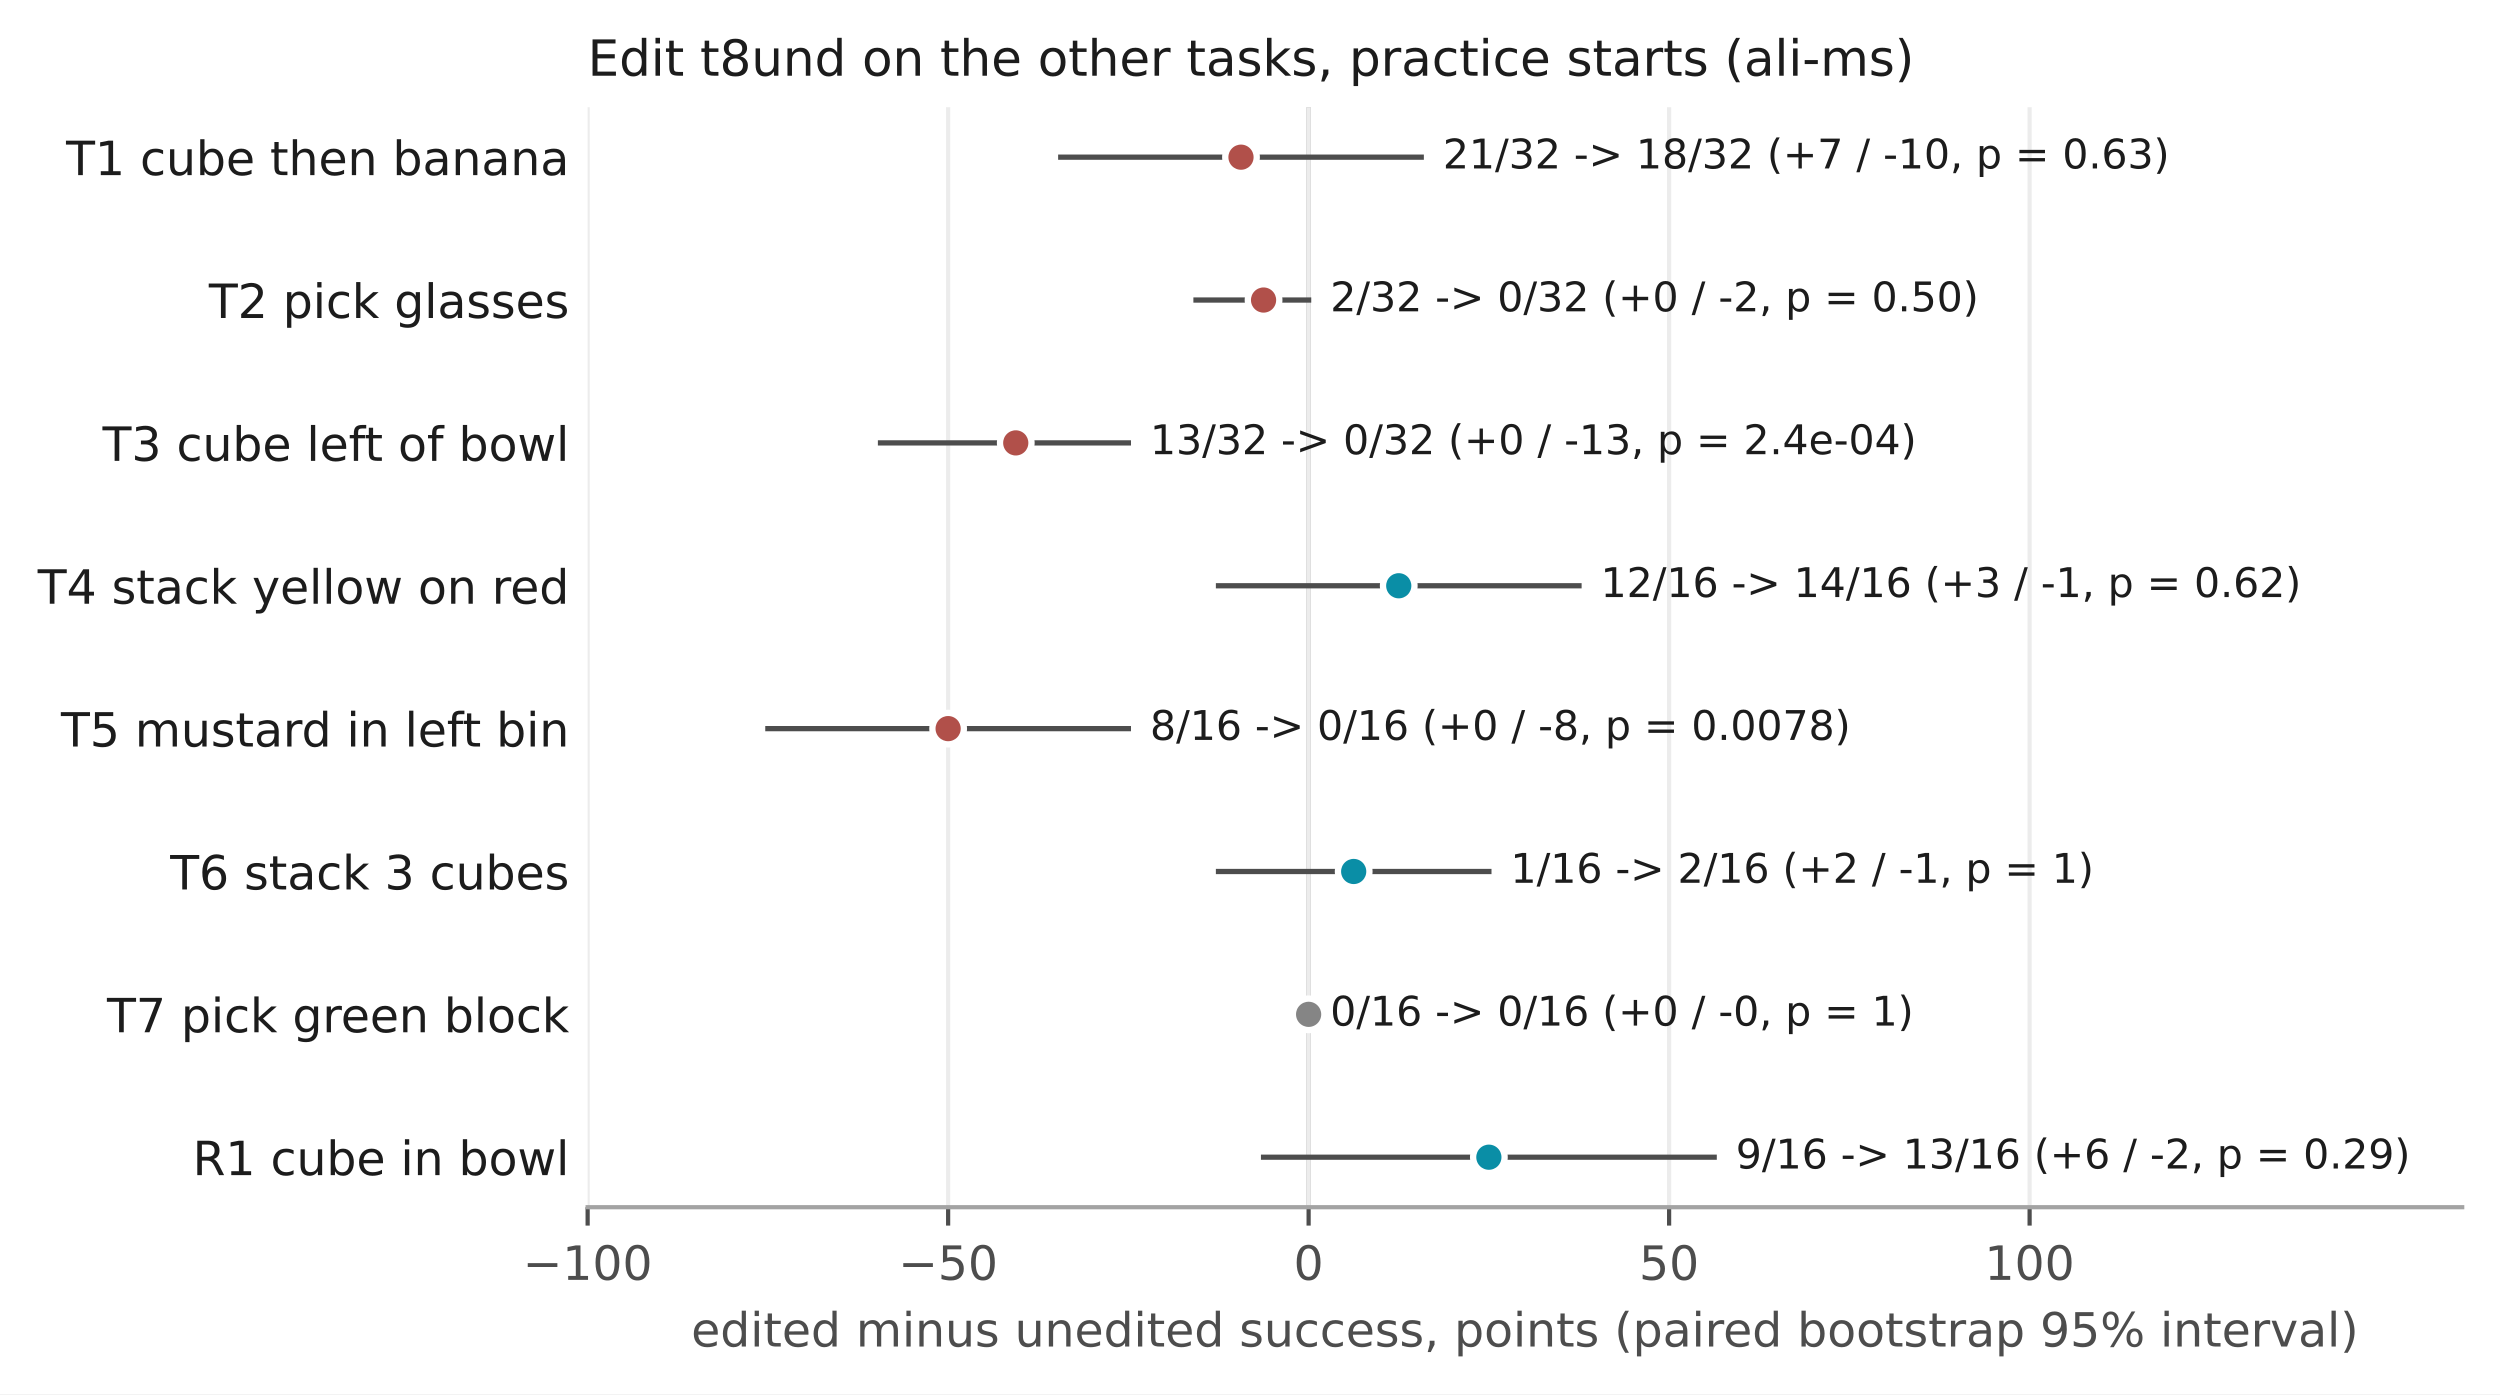
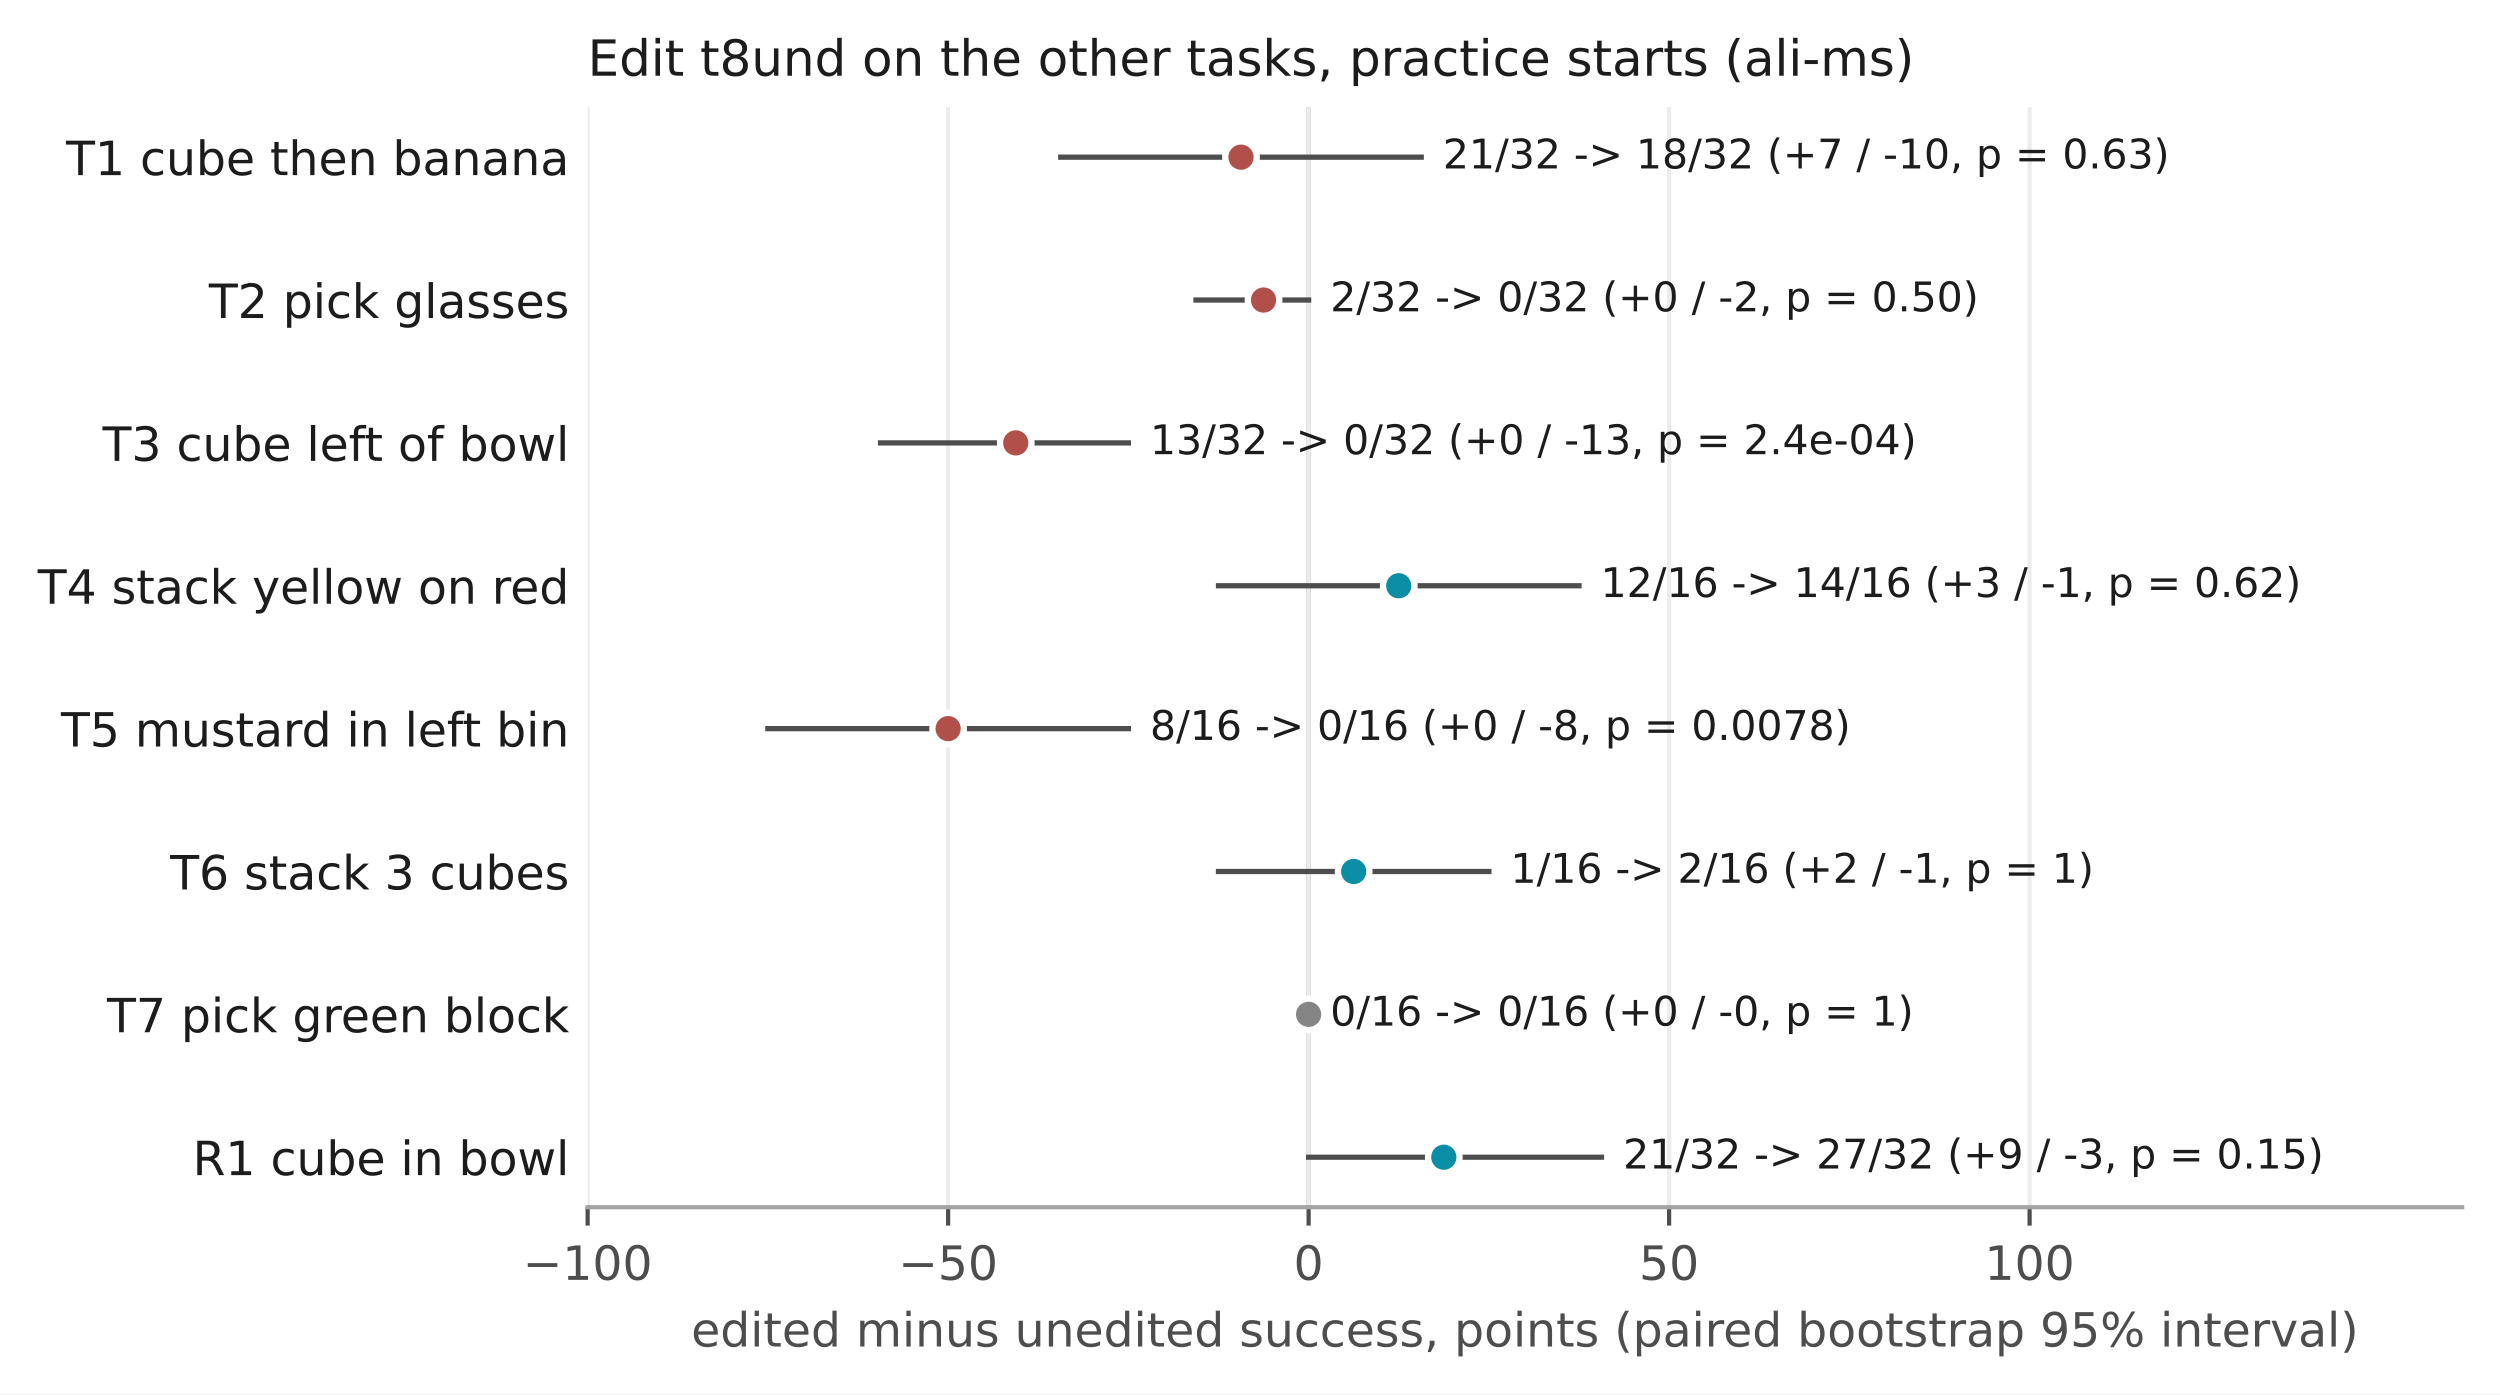
<svg xmlns="http://www.w3.org/2000/svg" xmlns:xlink="http://www.w3.org/1999/xlink" width="476.269pt" height="265.602pt" viewBox="0 0 476.269 265.602" version="1.1">
  <defs>
    <style type="text/css">*{stroke-linejoin: round; stroke-linecap: butt}</style>
  </defs>
  <g id="figure_1">
    <g id="patch_1">
      <path d="M -0 265.602  L 476.269 265.602  L 476.269 0  L -0 0  z " style="fill: #ffffff" />
    </g>
    <g id="axes_1">
      <g id="patch_2">
        <path d="M 111.949 229.982  L 469.069 229.982  L 469.069 20.419  L 111.949 20.419  z " style="fill: #ffffff" />
      </g>
      <g id="line2d_1">
-         <path d="M 249.302 229.982  L 249.302 20.419  " clip-path="url(#p0c81bcc418)" style="fill: none; stroke: #a3a3a3; stroke-width: 0.8; stroke-linecap: square" />
+         <path d="M 249.302 229.982  L 249.302 20.419  " clip-path="url(#p0d4e71ae2e)" style="fill: none; stroke: #a3a3a3; stroke-width: 0.8; stroke-linecap: square" />
      </g>
      <g id="matplotlib.axis_1">
        <g id="xtick_1">
          <g id="line2d_2">
-             <path d="M 111.949 229.982  L 111.949 20.419  " clip-path="url(#p0c81bcc418)" style="fill: none; stroke: #ececec; stroke-width: 0.8; stroke-linecap: square" />
+             <path d="M 111.949 229.982  L 111.949 20.419  " clip-path="url(#p0d4e71ae2e)" style="fill: none; stroke: #ececec; stroke-width: 0.8; stroke-linecap: square" />
          </g>
          <g id="line2d_3">
            <defs>
-               <path id="m715ae1f69b" d="M 0 0  L 0 3.5  " style="stroke: #4d4d4d; stroke-width: 0.8" />
+               <path id="m79bd0c221d" d="M 0 0  L 0 3.5  " style="stroke: #4d4d4d; stroke-width: 0.8" />
            </defs>
            <g>
-               <use xlink:href="#m715ae1f69b" x="111.949" y="229.982" style="fill: #4d4d4d; stroke: #4d4d4d; stroke-width: 0.8" />
+               <use xlink:href="#m79bd0c221d" x="111.949" y="229.982" style="fill: #4d4d4d; stroke: #4d4d4d; stroke-width: 0.8" />
            </g>
          </g>
          <g id="text_1">
            <text style="font-size: 9px; font-family: 'DejaVu Sans'; text-anchor: middle; fill: #4d4d4d" x="111.949" y="243.82" transform="rotate(-0 111.9486 243.8203)">−100</text>
          </g>
        </g>
        <g id="xtick_2">
          <g id="line2d_4">
-             <path d="M 180.626 229.982  L 180.626 20.419  " clip-path="url(#p0c81bcc418)" style="fill: none; stroke: #ececec; stroke-width: 0.8; stroke-linecap: square" />
+             <path d="M 180.626 229.982  L 180.626 20.419  " clip-path="url(#p0d4e71ae2e)" style="fill: none; stroke: #ececec; stroke-width: 0.8; stroke-linecap: square" />
          </g>
          <g id="line2d_5">
            <g>
-               <use xlink:href="#m715ae1f69b" x="180.626" y="229.982" style="fill: #4d4d4d; stroke: #4d4d4d; stroke-width: 0.8" />
+               <use xlink:href="#m79bd0c221d" x="180.626" y="229.982" style="fill: #4d4d4d; stroke: #4d4d4d; stroke-width: 0.8" />
            </g>
          </g>
          <g id="text_2">
            <text style="font-size: 9px; font-family: 'DejaVu Sans'; text-anchor: middle; fill: #4d4d4d" x="180.626" y="243.82" transform="rotate(-0 180.6255 243.8203)">−50</text>
          </g>
        </g>
        <g id="xtick_3">
          <g id="line2d_6">
-             <path d="M 249.302 229.982  L 249.302 20.419  " clip-path="url(#p0c81bcc418)" style="fill: none; stroke: #ececec; stroke-width: 0.8; stroke-linecap: square" />
+             <path d="M 249.302 229.982  L 249.302 20.419  " clip-path="url(#p0d4e71ae2e)" style="fill: none; stroke: #ececec; stroke-width: 0.8; stroke-linecap: square" />
          </g>
          <g id="line2d_7">
            <g>
-               <use xlink:href="#m715ae1f69b" x="249.302" y="229.982" style="fill: #4d4d4d; stroke: #4d4d4d; stroke-width: 0.8" />
+               <use xlink:href="#m79bd0c221d" x="249.302" y="229.982" style="fill: #4d4d4d; stroke: #4d4d4d; stroke-width: 0.8" />
            </g>
          </g>
          <g id="text_3">
            <text style="font-size: 9px; font-family: 'DejaVu Sans'; text-anchor: middle; fill: #4d4d4d" x="249.302" y="243.82" transform="rotate(-0 249.3024 243.8203)">0</text>
          </g>
        </g>
        <g id="xtick_4">
          <g id="line2d_8">
-             <path d="M 317.979 229.982  L 317.979 20.419  " clip-path="url(#p0c81bcc418)" style="fill: none; stroke: #ececec; stroke-width: 0.8; stroke-linecap: square" />
+             <path d="M 317.979 229.982  L 317.979 20.419  " clip-path="url(#p0d4e71ae2e)" style="fill: none; stroke: #ececec; stroke-width: 0.8; stroke-linecap: square" />
          </g>
          <g id="line2d_9">
            <g>
-               <use xlink:href="#m715ae1f69b" x="317.979" y="229.982" style="fill: #4d4d4d; stroke: #4d4d4d; stroke-width: 0.8" />
+               <use xlink:href="#m79bd0c221d" x="317.979" y="229.982" style="fill: #4d4d4d; stroke: #4d4d4d; stroke-width: 0.8" />
            </g>
          </g>
          <g id="text_4">
            <text style="font-size: 9px; font-family: 'DejaVu Sans'; text-anchor: middle; fill: #4d4d4d" x="317.979" y="243.82" transform="rotate(-0 317.9794 243.8203)">50</text>
          </g>
        </g>
        <g id="xtick_5">
          <g id="line2d_10">
-             <path d="M 386.656 229.982  L 386.656 20.419  " clip-path="url(#p0c81bcc418)" style="fill: none; stroke: #ececec; stroke-width: 0.8; stroke-linecap: square" />
+             <path d="M 386.656 229.982  L 386.656 20.419  " clip-path="url(#p0d4e71ae2e)" style="fill: none; stroke: #ececec; stroke-width: 0.8; stroke-linecap: square" />
          </g>
          <g id="line2d_11">
            <g>
-               <use xlink:href="#m715ae1f69b" x="386.656" y="229.982" style="fill: #4d4d4d; stroke: #4d4d4d; stroke-width: 0.8" />
+               <use xlink:href="#m79bd0c221d" x="386.656" y="229.982" style="fill: #4d4d4d; stroke: #4d4d4d; stroke-width: 0.8" />
            </g>
          </g>
          <g id="text_5">
            <text style="font-size: 9px; font-family: 'DejaVu Sans'; text-anchor: middle; fill: #4d4d4d" x="386.656" y="243.82" transform="rotate(-0 386.6563 243.8203)">100</text>
          </g>
        </g>
        <g id="text_6">
          <text style="font-size: 9px; font-family: 'DejaVu Sans'; text-anchor: middle; fill: #4d4d4d" x="290.509" y="256.531" transform="rotate(-0 290.5086 256.5306)">edited minus unedited success, points (paired bootstrap 95% interval)</text>
        </g>
      </g>
      <g id="matplotlib.axis_2">
        <g id="ytick_1">
          <g id="line2d_12" />
          <g id="text_7">
            <text style="font-size: 9px; font-family: 'DejaVu Sans'; text-anchor: end; fill: #1c1c1c" x="108.449" y="223.875" transform="rotate(-0 108.4486 223.8754)">R1 cube in bowl</text>
          </g>
        </g>
        <g id="ytick_2">
          <g id="line2d_13" />
          <g id="text_8">
            <text style="font-size: 9px; font-family: 'DejaVu Sans'; text-anchor: end; fill: #1c1c1c" x="108.449" y="196.659" transform="rotate(-0 108.4486 196.6594)">T7 pick green block</text>
          </g>
        </g>
        <g id="ytick_3">
          <g id="line2d_14" />
          <g id="text_9">
            <text style="font-size: 9px; font-family: 'DejaVu Sans'; text-anchor: end; fill: #1c1c1c" x="108.449" y="169.443" transform="rotate(-0 108.4486 169.4434)">T6 stack 3 cubes</text>
          </g>
        </g>
        <g id="ytick_4">
          <g id="line2d_15" />
          <g id="text_10">
            <text style="font-size: 9px; font-family: 'DejaVu Sans'; text-anchor: end; fill: #1c1c1c" x="108.449" y="142.227" transform="rotate(-0 108.4486 142.2274)">T5 mustard in left bin</text>
          </g>
        </g>
        <g id="ytick_5">
          <g id="line2d_16" />
          <g id="text_11">
            <text style="font-size: 9px; font-family: 'DejaVu Sans'; text-anchor: end; fill: #1c1c1c" x="108.449" y="115.011" transform="rotate(-0 108.4486 115.0114)">T4 stack yellow on red</text>
          </g>
        </g>
        <g id="ytick_6">
          <g id="line2d_17" />
          <g id="text_12">
            <text style="font-size: 9px; font-family: 'DejaVu Sans'; text-anchor: end; fill: #1c1c1c" x="108.449" y="87.795" transform="rotate(-0 108.4486 87.79541)">T3 cube left of bowl</text>
          </g>
        </g>
        <g id="ytick_7">
          <g id="line2d_18" />
          <g id="text_13">
            <text style="font-size: 9px; font-family: 'DejaVu Sans'; text-anchor: end; fill: #1c1c1c" x="108.449" y="60.579" transform="rotate(-0 108.4486 60.57941)">T2 pick glasses</text>
          </g>
        </g>
        <g id="ytick_8">
          <g id="line2d_19" />
          <g id="text_14">
            <text style="font-size: 9px; font-family: 'DejaVu Sans'; text-anchor: end; fill: #1c1c1c" x="108.449" y="33.363" transform="rotate(-0 108.4486 33.36341)">T1 cube then banana</text>
          </g>
        </g>
      </g>
      <g id="line2d_20">
-         <path d="M 202.08 29.944  L 270.757 29.944  " clip-path="url(#p0c81bcc418)" style="fill: none; stroke: #4d4d4d; stroke-linecap: square" />
+         <path d="M 202.08 29.944  L 270.757 29.944  " clip-path="url(#p0d4e71ae2e)" style="fill: none; stroke: #4d4d4d; stroke-linecap: square" />
      </g>
      <g id="line2d_21">
-         <path d="M 227.848 57.16  L 249.302 57.16  " clip-path="url(#p0c81bcc418)" style="fill: none; stroke: #4d4d4d; stroke-linecap: square" />
+         <path d="M 227.848 57.16  L 249.302 57.16  " clip-path="url(#p0d4e71ae2e)" style="fill: none; stroke: #4d4d4d; stroke-linecap: square" />
      </g>
      <g id="line2d_22">
-         <path d="M 167.742 84.376  L 214.964 84.376  " clip-path="url(#p0c81bcc418)" style="fill: none; stroke: #4d4d4d; stroke-linecap: square" />
+         <path d="M 167.742 84.376  L 214.964 84.376  " clip-path="url(#p0d4e71ae2e)" style="fill: none; stroke: #4d4d4d; stroke-linecap: square" />
      </g>
      <g id="line2d_23">
-         <path d="M 232.133 111.592  L 300.81 111.592  " clip-path="url(#p0c81bcc418)" style="fill: none; stroke: #4d4d4d; stroke-linecap: square" />
+         <path d="M 232.133 111.592  L 300.81 111.592  " clip-path="url(#p0d4e71ae2e)" style="fill: none; stroke: #4d4d4d; stroke-linecap: square" />
      </g>
      <g id="line2d_24">
-         <path d="M 146.287 138.808  L 214.964 138.808  " clip-path="url(#p0c81bcc418)" style="fill: none; stroke: #4d4d4d; stroke-linecap: square" />
+         <path d="M 146.287 138.808  L 214.964 138.808  " clip-path="url(#p0d4e71ae2e)" style="fill: none; stroke: #4d4d4d; stroke-linecap: square" />
      </g>
      <g id="line2d_25">
-         <path d="M 232.133 166.024  L 283.641 166.024  " clip-path="url(#p0c81bcc418)" style="fill: none; stroke: #4d4d4d; stroke-linecap: square" />
+         <path d="M 232.133 166.024  L 283.641 166.024  " clip-path="url(#p0d4e71ae2e)" style="fill: none; stroke: #4d4d4d; stroke-linecap: square" />
      </g>
      <g id="line2d_26">
-         <path d="M 249.302 193.24  L 249.302 193.24  " clip-path="url(#p0c81bcc418)" style="fill: none; stroke: #4d4d4d; stroke-linecap: square" />
+         <path d="M 249.302 193.24  L 249.302 193.24  " clip-path="url(#p0d4e71ae2e)" style="fill: none; stroke: #4d4d4d; stroke-linecap: square" />
      </g>
      <g id="line2d_27">
-         <path d="M 240.718 220.456  L 326.564 220.456  " clip-path="url(#p0c81bcc418)" style="fill: none; stroke: #4d4d4d; stroke-linecap: square" />
+         <path d="M 249.302 220.456  L 305.096 220.456  " clip-path="url(#p0d4e71ae2e)" style="fill: none; stroke: #4d4d4d; stroke-linecap: square" />
      </g>
      <g id="patch_3">
        <path d="M 111.949 229.982  L 469.069 229.982  " style="fill: none; stroke: #a3a3a3; stroke-width: 0.8; stroke-linejoin: miter; stroke-linecap: square" />
      </g>
      <g id="line2d_28">
        <defs>
-           <path id="m2bb7e1c229" d="M 0 3  C 0.796 3 1.559 2.684 2.121 2.121  C 2.684 1.559 3 0.796 3 0  C 3 -0.796 2.684 -1.559 2.121 -2.121  C 1.559 -2.684 0.796 -3 0 -3  C -0.796 -3 -1.559 -2.684 -2.121 -2.121  C -2.684 -1.559 -3 -0.796 -3 0  C -3 0.796 -2.684 1.559 -2.121 2.121  C -1.559 2.684 -0.796 3 0 3  z " style="stroke: #ffffff; stroke-width: 1.2" />
+           <path id="m103dafda1e" d="M 0 3  C 0.796 3 1.559 2.684 2.121 2.121  C 2.684 1.559 3 0.796 3 0  C 3 -0.796 2.684 -1.559 2.121 -2.121  C 1.559 -2.684 0.796 -3 0 -3  C -0.796 -3 -1.559 -2.684 -2.121 -2.121  C -2.684 -1.559 -3 -0.796 -3 0  C -3 0.796 -2.684 1.559 -2.121 2.121  C -1.559 2.684 -0.796 3 0 3  z " style="stroke: #ffffff; stroke-width: 1.2" />
        </defs>
-         <g clip-path="url(#p0c81bcc418)">
-           <use xlink:href="#m2bb7e1c229" x="236.419" y="29.944" style="fill: #b1504a; stroke: #ffffff; stroke-width: 1.2" />
+         <g clip-path="url(#p0d4e71ae2e)">
+           <use xlink:href="#m103dafda1e" x="236.419" y="29.944" style="fill: #b1504a; stroke: #ffffff; stroke-width: 1.2" />
        </g>
      </g>
      <g id="text_15">
        <text style="font-size: 7.8px; font-family: 'DejaVu Sans'; text-anchor: start; fill: #1c1c1c" x="274.878" y="32.096" transform="rotate(-0 274.8777 32.09643)">21/32 -&gt; 18/32  (+7 / -10, p = 0.63)</text>
      </g>
      <g id="line2d_29">
-         <g clip-path="url(#p0c81bcc418)">
-           <use xlink:href="#m2bb7e1c229" x="240.718" y="57.16" style="fill: #b1504a; stroke: #ffffff; stroke-width: 1.2" />
+         <g clip-path="url(#p0d4e71ae2e)">
+           <use xlink:href="#m103dafda1e" x="240.718" y="57.16" style="fill: #b1504a; stroke: #ffffff; stroke-width: 1.2" />
        </g>
      </g>
      <g id="text_16">
        <text style="font-size: 7.8px; font-family: 'DejaVu Sans'; text-anchor: start; fill: #1c1c1c" x="253.423" y="59.312" transform="rotate(-0 253.4231 59.31243)">2/32 -&gt; 0/32  (+0 / -2, p = 0.50)</text>
      </g>
      <g id="line2d_30">
-         <g clip-path="url(#p0c81bcc418)">
-           <use xlink:href="#m2bb7e1c229" x="193.509" y="84.376" style="fill: #b1504a; stroke: #ffffff; stroke-width: 1.2" />
+         <g clip-path="url(#p0d4e71ae2e)">
+           <use xlink:href="#m103dafda1e" x="193.509" y="84.376" style="fill: #b1504a; stroke: #ffffff; stroke-width: 1.2" />
        </g>
      </g>
      <g id="text_17">
        <text style="font-size: 7.8px; font-family: 'DejaVu Sans'; text-anchor: start; fill: #1c1c1c" x="219.085" y="86.528" transform="rotate(-0 219.0846 86.52843)">13/32 -&gt; 0/32  (+0 / -13, p = 2.4e-04)</text>
      </g>
      <g id="line2d_31">
        <defs>
-           <path id="md4a9b16cbc" d="M 0 3  C 0.796 3 1.559 2.684 2.121 2.121  C 2.684 1.559 3 0.796 3 0  C 3 -0.796 2.684 -1.559 2.121 -2.121  C 1.559 -2.684 0.796 -3 0 -3  C -0.796 -3 -1.559 -2.684 -2.121 -2.121  C -2.684 -1.559 -3 -0.796 -3 0  C -3 0.796 -2.684 1.559 -2.121 2.121  C -1.559 2.684 -0.796 3 0 3  z " style="stroke: #ffffff; stroke-width: 1.2" />
+           <path id="me49313f7a0" d="M 0 3  C 0.796 3 1.559 2.684 2.121 2.121  C 2.684 1.559 3 0.796 3 0  C 3 -0.796 2.684 -1.559 2.121 -2.121  C 1.559 -2.684 0.796 -3 0 -3  C -0.796 -3 -1.559 -2.684 -2.121 -2.121  C -2.684 -1.559 -3 -0.796 -3 0  C -3 0.796 -2.684 1.559 -2.121 2.121  C -1.559 2.684 -0.796 3 0 3  z " style="stroke: #ffffff; stroke-width: 1.2" />
        </defs>
-         <g clip-path="url(#p0c81bcc418)">
-           <use xlink:href="#md4a9b16cbc" x="266.472" y="111.592" style="fill: #0a8ea6; stroke: #ffffff; stroke-width: 1.2" />
+         <g clip-path="url(#p0d4e71ae2e)">
+           <use xlink:href="#me49313f7a0" x="266.472" y="111.592" style="fill: #0a8ea6; stroke: #ffffff; stroke-width: 1.2" />
        </g>
      </g>
      <g id="text_18">
        <text style="font-size: 7.8px; font-family: 'DejaVu Sans'; text-anchor: start; fill: #1c1c1c" x="304.931" y="113.744" transform="rotate(-0 304.9307 113.7444)">12/16 -&gt; 14/16  (+3 / -1, p = 0.62)</text>
      </g>
      <g id="line2d_32">
-         <g clip-path="url(#p0c81bcc418)">
-           <use xlink:href="#m2bb7e1c229" x="180.626" y="138.808" style="fill: #b1504a; stroke: #ffffff; stroke-width: 1.2" />
+         <g clip-path="url(#p0d4e71ae2e)">
+           <use xlink:href="#m103dafda1e" x="180.626" y="138.808" style="fill: #b1504a; stroke: #ffffff; stroke-width: 1.2" />
        </g>
      </g>
      <g id="text_19">
        <text style="font-size: 7.8px; font-family: 'DejaVu Sans'; text-anchor: start; fill: #1c1c1c" x="219.085" y="140.96" transform="rotate(-0 219.0846 140.9604)">8/16 -&gt; 0/16  (+0 / -8, p = 0.0078)</text>
      </g>
      <g id="line2d_33">
-         <g clip-path="url(#p0c81bcc418)">
-           <use xlink:href="#md4a9b16cbc" x="257.887" y="166.024" style="fill: #0a8ea6; stroke: #ffffff; stroke-width: 1.2" />
+         <g clip-path="url(#p0d4e71ae2e)">
+           <use xlink:href="#me49313f7a0" x="257.887" y="166.024" style="fill: #0a8ea6; stroke: #ffffff; stroke-width: 1.2" />
        </g>
      </g>
      <g id="text_20">
        <text style="font-size: 7.8px; font-family: 'DejaVu Sans'; text-anchor: start; fill: #1c1c1c" x="287.762" y="168.176" transform="rotate(-0 287.7615 168.1764)">1/16 -&gt; 2/16  (+2 / -1, p = 1)</text>
      </g>
      <g id="line2d_34">
        <defs>
-           <path id="m3df0b47e81" d="M 0 3  C 0.796 3 1.559 2.684 2.121 2.121  C 2.684 1.559 3 0.796 3 0  C 3 -0.796 2.684 -1.559 2.121 -2.121  C 1.559 -2.684 0.796 -3 0 -3  C -0.796 -3 -1.559 -2.684 -2.121 -2.121  C -2.684 -1.559 -3 -0.796 -3 0  C -3 0.796 -2.684 1.559 -2.121 2.121  C -1.559 2.684 -0.796 3 0 3  z " style="stroke: #ffffff; stroke-width: 1.2" />
+           <path id="m178c552c83" d="M 0 3  C 0.796 3 1.559 2.684 2.121 2.121  C 2.684 1.559 3 0.796 3 0  C 3 -0.796 2.684 -1.559 2.121 -2.121  C 1.559 -2.684 0.796 -3 0 -3  C -0.796 -3 -1.559 -2.684 -2.121 -2.121  C -2.684 -1.559 -3 -0.796 -3 0  C -3 0.796 -2.684 1.559 -2.121 2.121  C -1.559 2.684 -0.796 3 0 3  z " style="stroke: #ffffff; stroke-width: 1.2" />
        </defs>
-         <g clip-path="url(#p0c81bcc418)">
-           <use xlink:href="#m3df0b47e81" x="249.302" y="193.24" style="fill: #858585; stroke: #ffffff; stroke-width: 1.2" />
+         <g clip-path="url(#p0d4e71ae2e)">
+           <use xlink:href="#m178c552c83" x="249.302" y="193.24" style="fill: #858585; stroke: #ffffff; stroke-width: 1.2" />
        </g>
      </g>
      <g id="text_21">
        <text style="font-size: 7.8px; font-family: 'DejaVu Sans'; text-anchor: start; fill: #1c1c1c" x="253.423" y="195.392" transform="rotate(-0 253.4231 195.3924)">0/16 -&gt; 0/16  (+0 / -0, p = 1)</text>
      </g>
      <g id="line2d_35">
-         <g clip-path="url(#p0c81bcc418)">
-           <use xlink:href="#md4a9b16cbc" x="283.641" y="220.456" style="fill: #0a8ea6; stroke: #ffffff; stroke-width: 1.2" />
+         <g clip-path="url(#p0d4e71ae2e)">
+           <use xlink:href="#me49313f7a0" x="275.056" y="220.456" style="fill: #0a8ea6; stroke: #ffffff; stroke-width: 1.2" />
        </g>
      </g>
      <g id="text_22">
-         <text style="font-size: 7.8px; font-family: 'DejaVu Sans'; text-anchor: start; fill: #1c1c1c" x="330.685" y="222.608" transform="rotate(-0 330.6846 222.6084)">9/16 -&gt; 13/16  (+6 / -2, p = 0.29)</text>
+         <text style="font-size: 7.8px; font-family: 'DejaVu Sans'; text-anchor: start; fill: #1c1c1c" x="309.216" y="222.608" transform="rotate(-0 309.2162 222.6084)">21/32 -&gt; 27/32  (+9 / -3, p = 0.15)</text>
      </g>
      <g id="text_23">
        <text style="font-size: 9.5px; font-family: 'DejaVu Sans'; text-anchor: start; fill: #1c1c1c" x="111.949" y="14.419" transform="rotate(-0 111.9486 14.41852)">Edit t8und on the other tasks, practice starts (ali-ms)</text>
      </g>
    </g>
  </g>
  <defs>
-     <clipPath id="p0c81bcc418">
+     <clipPath id="p0d4e71ae2e">
      <rect x="111.949" y="20.419" width="357.12" height="209.563" />
    </clipPath>
  </defs>
</svg>
